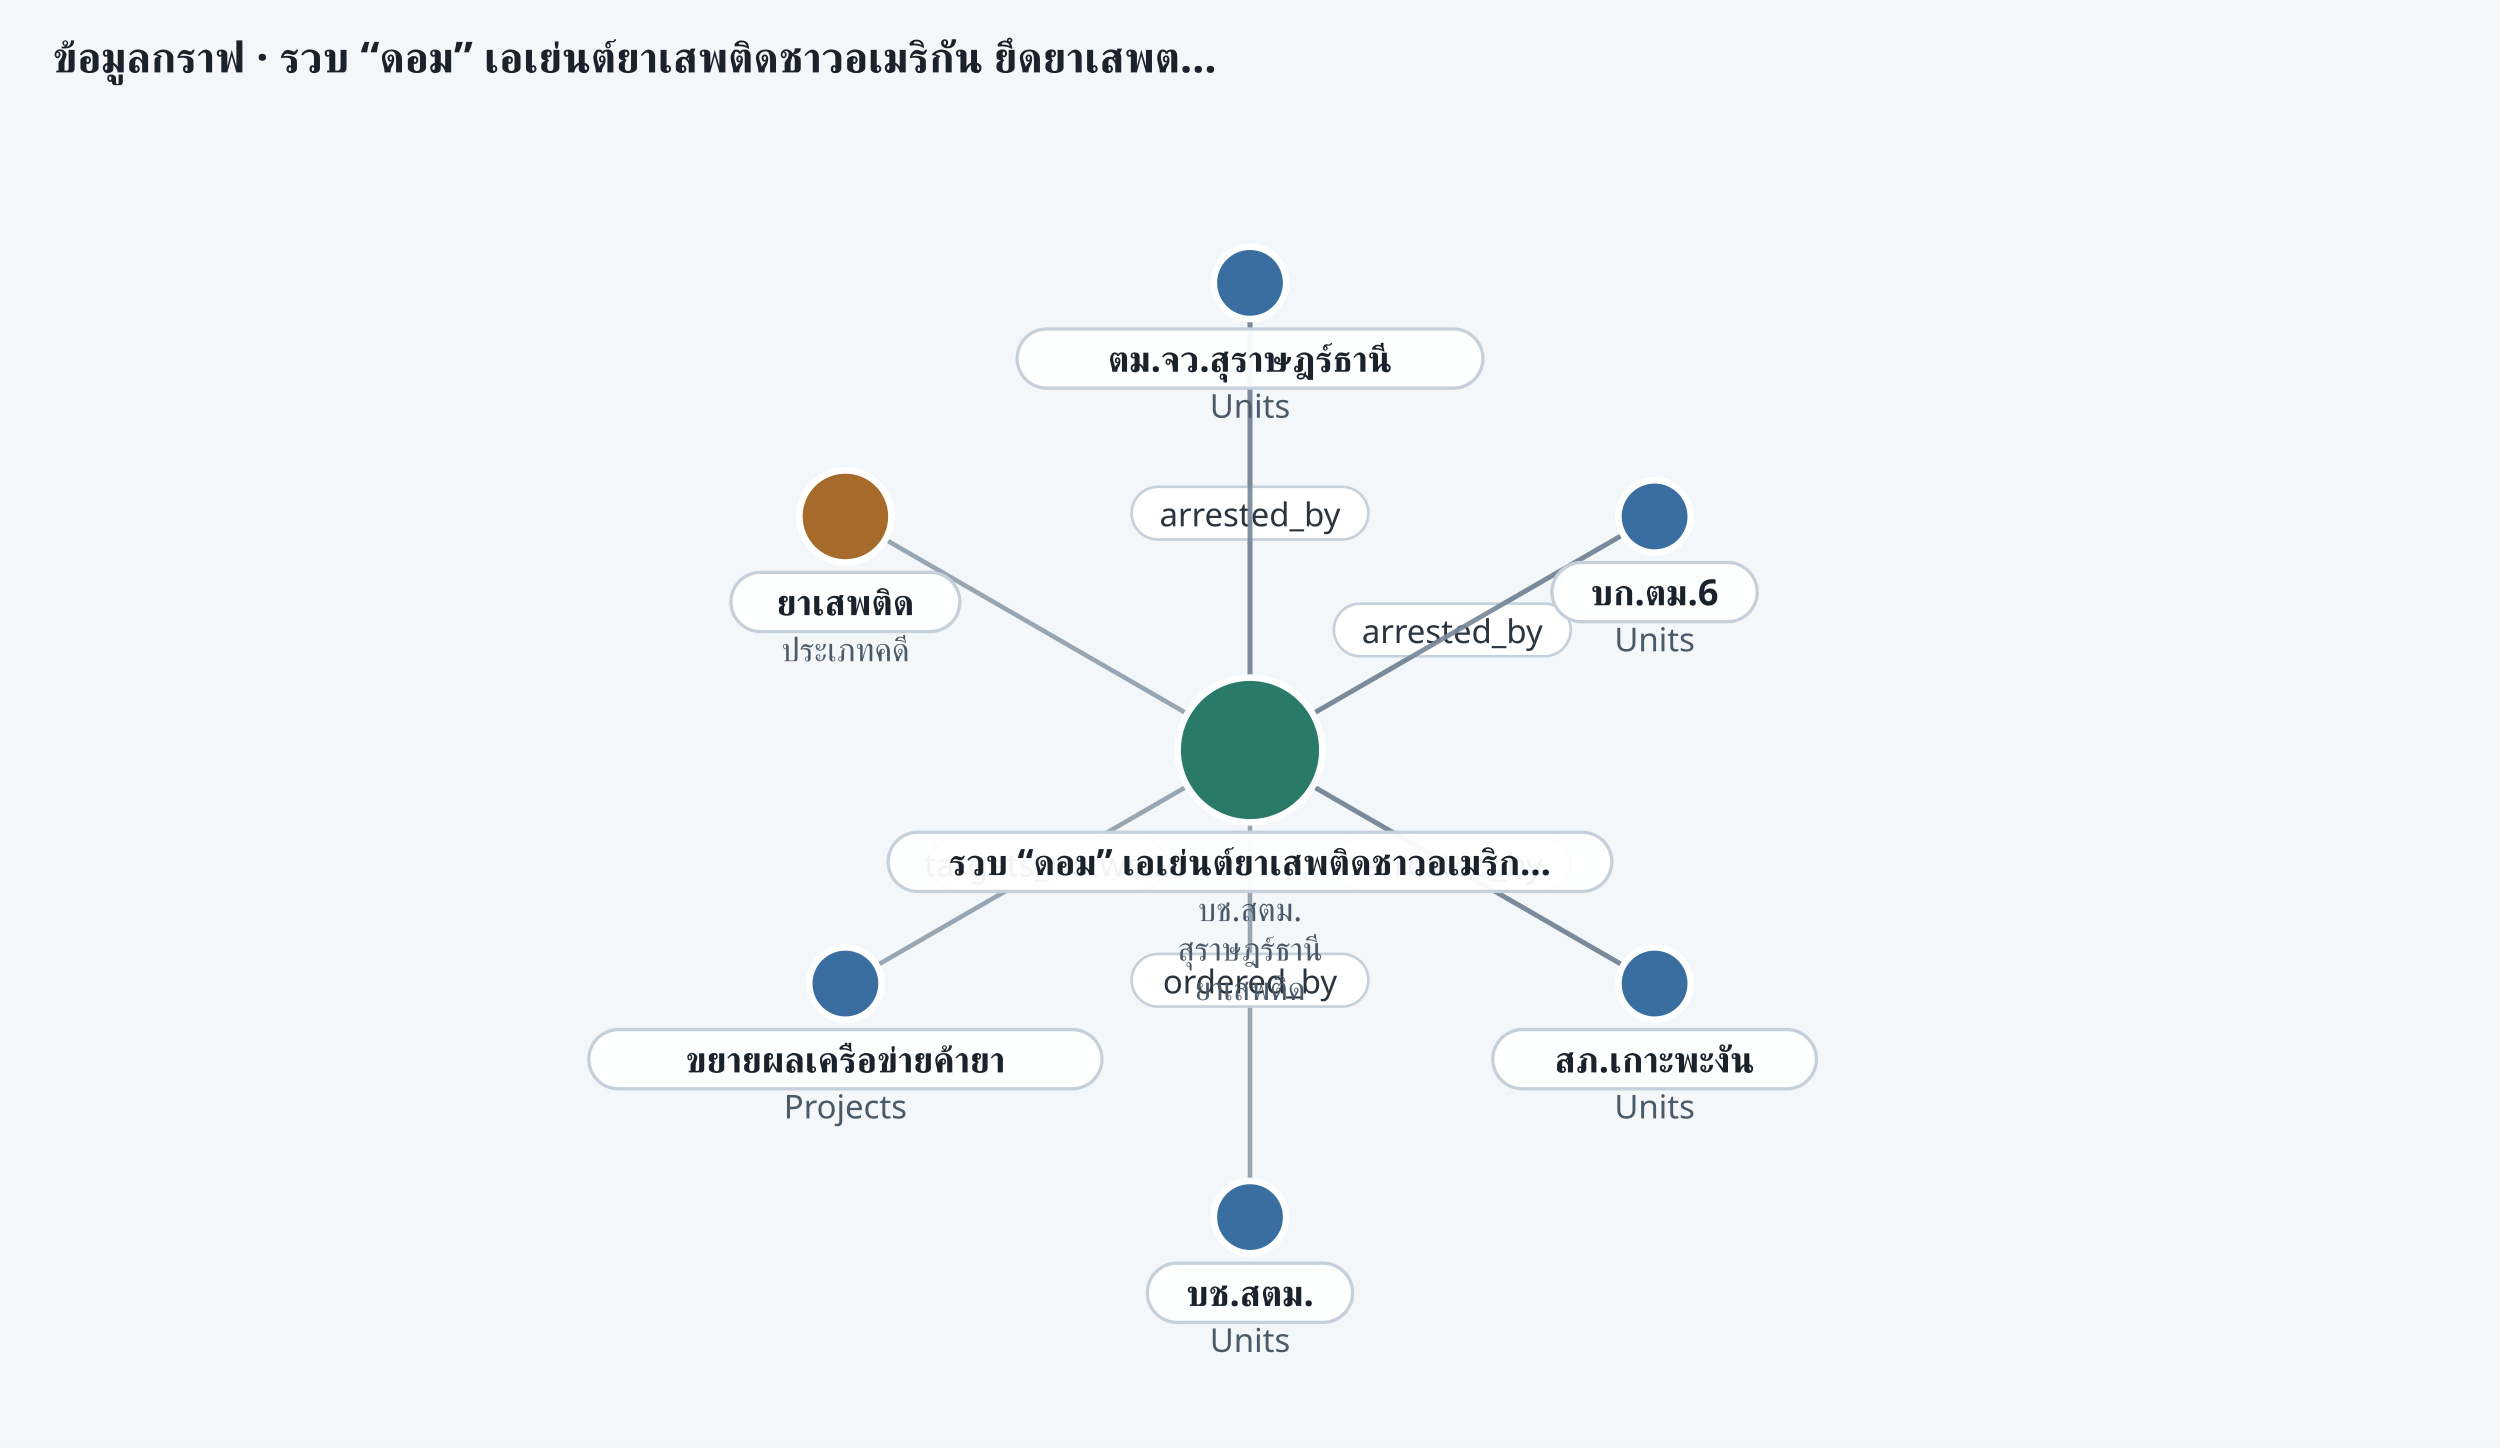
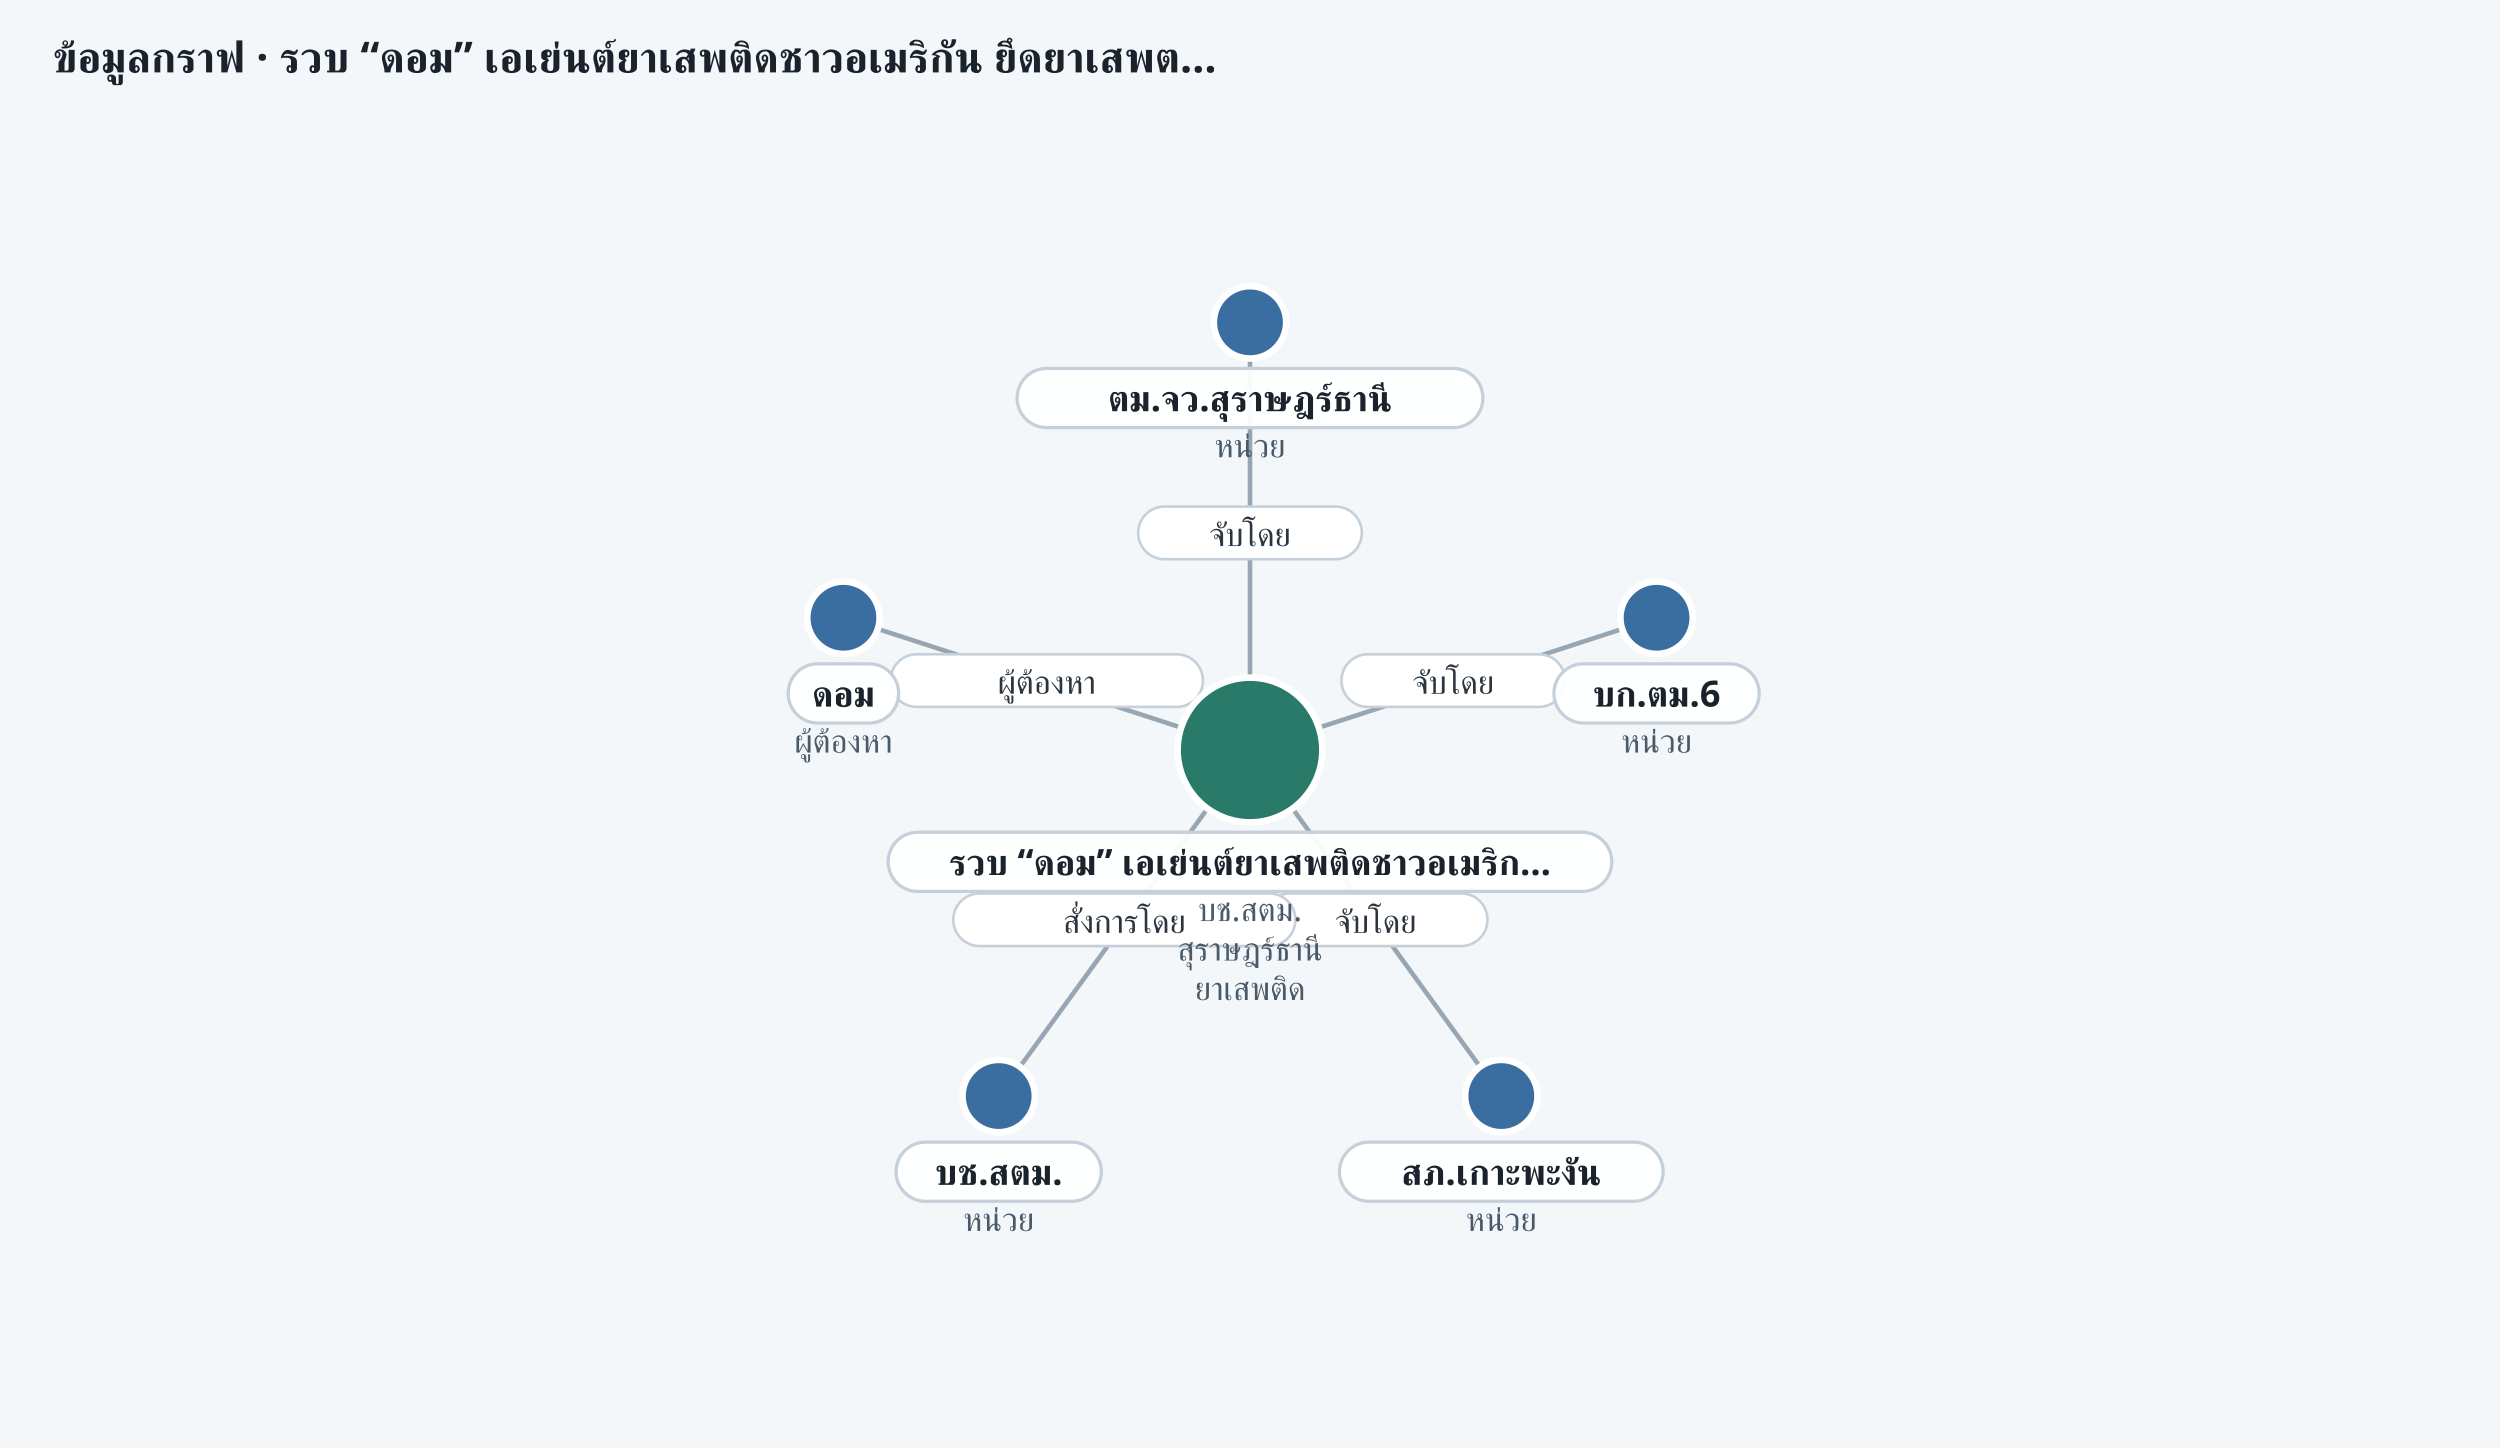
<svg xmlns="http://www.w3.org/2000/svg" width="760" height="440" viewBox="0 0 760 440" role="img" aria-label="ego graph 20261024-drug-01">
  <rect width="100%" height="100%" fill="#f4f7fa" />
  <text x="16" y="22" font-size="13" font-weight="700" fill="#1a222c" font-family="Sarabun, Anuphan, sans-serif">ข้อมูลกราฟ · รวบ “ดอม” เอเย่นต์ยาเสพติดชาวอเมริกัน ยึดยาเสพต…</text>
-   <line x1="380.0" y1="228.0" x2="380.0" y2="86.0" stroke="#7a8a9a" stroke-width="1.4" opacity="0.75" />
-   <rect x="344.0" y="148.0" width="72" height="16" rx="8" fill="#fff" stroke="#c5d0da" stroke-width="0.8" />
-   <text x="380.0" y="160.0" text-anchor="middle" font-size="10" fill="#2a3540" font-family="Sarabun, Anuphan, sans-serif">arrested_by</text>
-   <line x1="380.0" y1="228.0" x2="503.0" y2="157.0" stroke="#7a8a9a" stroke-width="1.4" opacity="0.75" />
-   <rect x="405.5" y="183.5" width="72" height="16" rx="8" fill="#fff" stroke="#c5d0da" stroke-width="0.8" />
-   <text x="441.5" y="195.5" text-anchor="middle" font-size="10" fill="#2a3540" font-family="Sarabun, Anuphan, sans-serif">arrested_by</text>
-   <line x1="380.0" y1="228.0" x2="503.0" y2="299.0" stroke="#7a8a9a" stroke-width="1.4" opacity="0.75" />
-   <rect x="405.5" y="254.5" width="72" height="16" rx="8" fill="#fff" stroke="#c5d0da" stroke-width="0.8" />
-   <text x="441.5" y="266.5" text-anchor="middle" font-size="10" fill="#2a3540" font-family="Sarabun, Anuphan, sans-serif">arrested_by</text>
-   <line x1="380.0" y1="228.0" x2="380.0" y2="370.0" stroke="#7a8a9a" stroke-width="1.4" opacity="0.75" />
-   <rect x="344.0" y="290.0" width="72" height="16" rx="8" fill="#fff" stroke="#c5d0da" stroke-width="0.8" />
-   <text x="380.0" y="302.0" text-anchor="middle" font-size="10" fill="#2a3540" font-family="Sarabun, Anuphan, sans-serif">ordered_by</text>
-   <line x1="380.0" y1="228.0" x2="257.0" y2="299.0" stroke="#7a8a9a" stroke-width="1.4" opacity="0.75" />
-   <rect x="282.5" y="254.5" width="72" height="16" rx="8" fill="#fff" stroke="#c5d0da" stroke-width="0.8" />
-   <text x="318.5" y="266.5" text-anchor="middle" font-size="10" fill="#2a3540" font-family="Sarabun, Anuphan, sans-serif">targets_netwo…</text>
-   <line x1="380.0" y1="228.0" x2="257.0" y2="157.0" stroke="#7a8a9a" stroke-width="1.4" opacity="0.75" />
-   <line x1="380.0" y1="228.0" x2="503.0" y2="157.0" stroke="#7a8a9a" stroke-width="1.4" opacity="0.75" />
-   <line x1="380.0" y1="228.0" x2="380.0" y2="86.0" stroke="#7a8a9a" stroke-width="1.4" opacity="0.75" />
-   <line x1="380.0" y1="228.0" x2="503.0" y2="299.0" stroke="#7a8a9a" stroke-width="1.4" opacity="0.75" />
-   <line x1="380.0" y1="86.0" x2="380.0" y2="228.0" stroke="#7a8a9a" stroke-width="1.4" opacity="0.75" />
-   <line x1="503.0" y1="157.0" x2="380.0" y2="228.0" stroke="#7a8a9a" stroke-width="1.4" opacity="0.75" />
-   <line x1="503.0" y1="299.0" x2="380.0" y2="228.0" stroke="#7a8a9a" stroke-width="1.4" opacity="0.75" />
+   <line x1="380.0" y1="228.0" x2="380.0" y2="98.0" stroke="#7a8a9a" stroke-width="1.4" opacity="0.75" />
+   <rect x="346.0" y="154.0" width="68.0" height="16" rx="8" fill="#fff" stroke="#c5d0da" stroke-width="0.8" />
+   <text x="380.0" y="166.0" text-anchor="middle" font-size="10" fill="#2a3540" font-family="Sarabun, Anuphan, sans-serif">จับโดย</text>
+   <line x1="380.0" y1="228.0" x2="503.6" y2="187.8" stroke="#7a8a9a" stroke-width="1.4" opacity="0.75" />
+   <rect x="407.8" y="198.9" width="68.0" height="16" rx="8" fill="#fff" stroke="#c5d0da" stroke-width="0.8" />
+   <text x="441.8" y="210.9" text-anchor="middle" font-size="10" fill="#2a3540" font-family="Sarabun, Anuphan, sans-serif">จับโดย</text>
+   <line x1="380.0" y1="228.0" x2="456.4" y2="333.2" stroke="#7a8a9a" stroke-width="1.4" opacity="0.75" />
+   <rect x="384.2" y="271.6" width="68.0" height="16" rx="8" fill="#fff" stroke="#c5d0da" stroke-width="0.8" />
+   <text x="418.2" y="283.6" text-anchor="middle" font-size="10" fill="#2a3540" font-family="Sarabun, Anuphan, sans-serif">จับโดย</text>
+   <line x1="380.0" y1="228.0" x2="303.6" y2="333.2" stroke="#7a8a9a" stroke-width="1.4" opacity="0.75" />
+   <rect x="289.8" y="271.6" width="104.0" height="16" rx="8" fill="#fff" stroke="#c5d0da" stroke-width="0.8" />
+   <text x="341.8" y="283.6" text-anchor="middle" font-size="10" fill="#2a3540" font-family="Sarabun, Anuphan, sans-serif">สั่งการโดย</text>
+   <line x1="380.0" y1="228.0" x2="256.4" y2="187.8" stroke="#7a8a9a" stroke-width="1.4" opacity="0.75" />
+   <rect x="270.7" y="198.9" width="95.0" height="16" rx="8" fill="#fff" stroke="#c5d0da" stroke-width="0.8" />
+   <text x="318.2" y="210.9" text-anchor="middle" font-size="10" fill="#2a3540" font-family="Sarabun, Anuphan, sans-serif">ผู้ต้องหา</text>
  <circle cx="380.0" cy="228.0" r="22" fill="#2a7a6a" stroke="#fff" stroke-width="2" />
  <rect x="270.0" y="253.0" width="220.0" height="18" rx="9" fill="rgba(255,255,255,0.94)" stroke="#c5d0da" />
  <text x="380.0" y="266.0" text-anchor="middle" font-size="11" font-weight="600" fill="#1a222c" font-family="Sarabun, Anuphan, sans-serif">รวบ “ดอม” เอเย่นต์ยาเสพติดชาวอเมริก…</text>
  <text x="380.0" y="280.0" text-anchor="middle" font-size="10" fill="#4a5a68" font-family="Sarabun, Anuphan, sans-serif">บช.สตม.</text>
  <text x="380.0" y="292.0" text-anchor="middle" font-size="10" fill="#4a5a68" font-family="Sarabun, Anuphan, sans-serif">สุราษฎร์ธานี</text>
  <text x="380.0" y="304.0" text-anchor="middle" font-size="10" fill="#4a5a68" font-family="Sarabun, Anuphan, sans-serif">ยาเสพติด</text>
-   <circle cx="380.0" cy="86.0" r="11" fill="#3a6ea0" stroke="#fff" stroke-width="2" />
-   <rect x="309.2" y="100.0" width="141.6" height="18" rx="9" fill="rgba(255,255,255,0.94)" stroke="#c5d0da" />
-   <text x="380.0" y="113.0" text-anchor="middle" font-size="11" font-weight="600" fill="#1a222c" font-family="Sarabun, Anuphan, sans-serif">ตม.จว.สุราษฎร์ธานี</text>
-   <text x="380.0" y="127.0" text-anchor="middle" font-size="10" fill="#4a5a68" font-family="Sarabun, Anuphan, sans-serif">Units</text>
-   <circle cx="503.0" cy="157.0" r="11" fill="#3a6ea0" stroke="#fff" stroke-width="2" />
-   <rect x="471.8" y="171.0" width="62.4" height="18" rx="9" fill="rgba(255,255,255,0.94)" stroke="#c5d0da" />
-   <text x="503.0" y="184.0" text-anchor="middle" font-size="11" font-weight="600" fill="#1a222c" font-family="Sarabun, Anuphan, sans-serif">บก.ตม.6</text>
-   <text x="503.0" y="198.0" text-anchor="middle" font-size="10" fill="#4a5a68" font-family="Sarabun, Anuphan, sans-serif">Units</text>
-   <circle cx="503.0" cy="299.0" r="11" fill="#3a6ea0" stroke="#fff" stroke-width="2" />
-   <rect x="453.8" y="313.0" width="98.4" height="18" rx="9" fill="rgba(255,255,255,0.94)" stroke="#c5d0da" />
-   <text x="503.0" y="326.0" text-anchor="middle" font-size="11" font-weight="600" fill="#1a222c" font-family="Sarabun, Anuphan, sans-serif">สภ.เกาะพะงัน</text>
-   <text x="503.0" y="340.0" text-anchor="middle" font-size="10" fill="#4a5a68" font-family="Sarabun, Anuphan, sans-serif">Units</text>
-   <circle cx="380.0" cy="370.0" r="11" fill="#3a6ea0" stroke="#fff" stroke-width="2" />
-   <rect x="348.8" y="384.0" width="62.4" height="18" rx="9" fill="rgba(255,255,255,0.94)" stroke="#c5d0da" />
-   <text x="380.0" y="397.0" text-anchor="middle" font-size="11" font-weight="600" fill="#1a222c" font-family="Sarabun, Anuphan, sans-serif">บช.สตม.</text>
-   <text x="380.0" y="411.0" text-anchor="middle" font-size="10" fill="#4a5a68" font-family="Sarabun, Anuphan, sans-serif">Units</text>
-   <circle cx="257.0" cy="299.0" r="11" fill="#3a6ea0" stroke="#fff" stroke-width="2" />
-   <rect x="179.0" y="313.0" width="156.0" height="18" rx="9" fill="rgba(255,255,255,0.94)" stroke="#c5d0da" />
-   <text x="257.0" y="326.0" text-anchor="middle" font-size="11" font-weight="600" fill="#1a222c" font-family="Sarabun, Anuphan, sans-serif">ขยายผลเครือข่ายค้ายา</text>
-   <text x="257.0" y="340.0" text-anchor="middle" font-size="10" fill="#4a5a68" font-family="Sarabun, Anuphan, sans-serif">Projects</text>
-   <circle cx="257.0" cy="157.0" r="14" fill="#a66b2a" stroke="#fff" stroke-width="2" />
-   <rect x="222.2" y="174.0" width="69.6" height="18" rx="9" fill="rgba(255,255,255,0.94)" stroke="#c5d0da" />
-   <text x="257.0" y="187.0" text-anchor="middle" font-size="11" font-weight="600" fill="#1a222c" font-family="Sarabun, Anuphan, sans-serif">ยาเสพติด</text>
-   <text x="257.0" y="201.0" text-anchor="middle" font-size="10" fill="#4a5a68" font-family="Sarabun, Anuphan, sans-serif">ประเภทคดี</text>
+   <circle cx="380.0" cy="98.0" r="11" fill="#3a6ea0" stroke="#fff" stroke-width="2" />
+   <rect x="309.2" y="112.0" width="141.6" height="18" rx="9" fill="rgba(255,255,255,0.94)" stroke="#c5d0da" />
+   <text x="380.0" y="125.0" text-anchor="middle" font-size="11" font-weight="600" fill="#1a222c" font-family="Sarabun, Anuphan, sans-serif">ตม.จว.สุราษฎร์ธานี</text>
+   <text x="380.0" y="139.0" text-anchor="middle" font-size="10" fill="#4a5a68" font-family="Sarabun, Anuphan, sans-serif">หน่วย</text>
+   <circle cx="503.6" cy="187.8" r="11" fill="#3a6ea0" stroke="#fff" stroke-width="2" />
+   <rect x="472.4" y="201.8" width="62.4" height="18" rx="9" fill="rgba(255,255,255,0.94)" stroke="#c5d0da" />
+   <text x="503.6" y="214.8" text-anchor="middle" font-size="11" font-weight="600" fill="#1a222c" font-family="Sarabun, Anuphan, sans-serif">บก.ตม.6</text>
+   <text x="503.6" y="228.8" text-anchor="middle" font-size="10" fill="#4a5a68" font-family="Sarabun, Anuphan, sans-serif">หน่วย</text>
+   <circle cx="456.4" cy="333.2" r="11" fill="#3a6ea0" stroke="#fff" stroke-width="2" />
+   <rect x="407.2" y="347.2" width="98.4" height="18" rx="9" fill="rgba(255,255,255,0.94)" stroke="#c5d0da" />
+   <text x="456.4" y="360.2" text-anchor="middle" font-size="11" font-weight="600" fill="#1a222c" font-family="Sarabun, Anuphan, sans-serif">สภ.เกาะพะงัน</text>
+   <text x="456.4" y="374.2" text-anchor="middle" font-size="10" fill="#4a5a68" font-family="Sarabun, Anuphan, sans-serif">หน่วย</text>
+   <circle cx="303.6" cy="333.2" r="11" fill="#3a6ea0" stroke="#fff" stroke-width="2" />
+   <rect x="272.4" y="347.2" width="62.4" height="18" rx="9" fill="rgba(255,255,255,0.94)" stroke="#c5d0da" />
+   <text x="303.6" y="360.2" text-anchor="middle" font-size="11" font-weight="600" fill="#1a222c" font-family="Sarabun, Anuphan, sans-serif">บช.สตม.</text>
+   <text x="303.6" y="374.2" text-anchor="middle" font-size="10" fill="#4a5a68" font-family="Sarabun, Anuphan, sans-serif">หน่วย</text>
+   <circle cx="256.4" cy="187.8" r="11" fill="#3a6ea0" stroke="#fff" stroke-width="2" />
+   <rect x="239.6" y="201.8" width="33.6" height="18" rx="9" fill="rgba(255,255,255,0.94)" stroke="#c5d0da" />
+   <text x="256.4" y="214.8" text-anchor="middle" font-size="11" font-weight="600" fill="#1a222c" font-family="Sarabun, Anuphan, sans-serif">ดอม</text>
+   <text x="256.4" y="228.8" text-anchor="middle" font-size="10" fill="#4a5a68" font-family="Sarabun, Anuphan, sans-serif">ผู้ต้องหา</text>
</svg>
